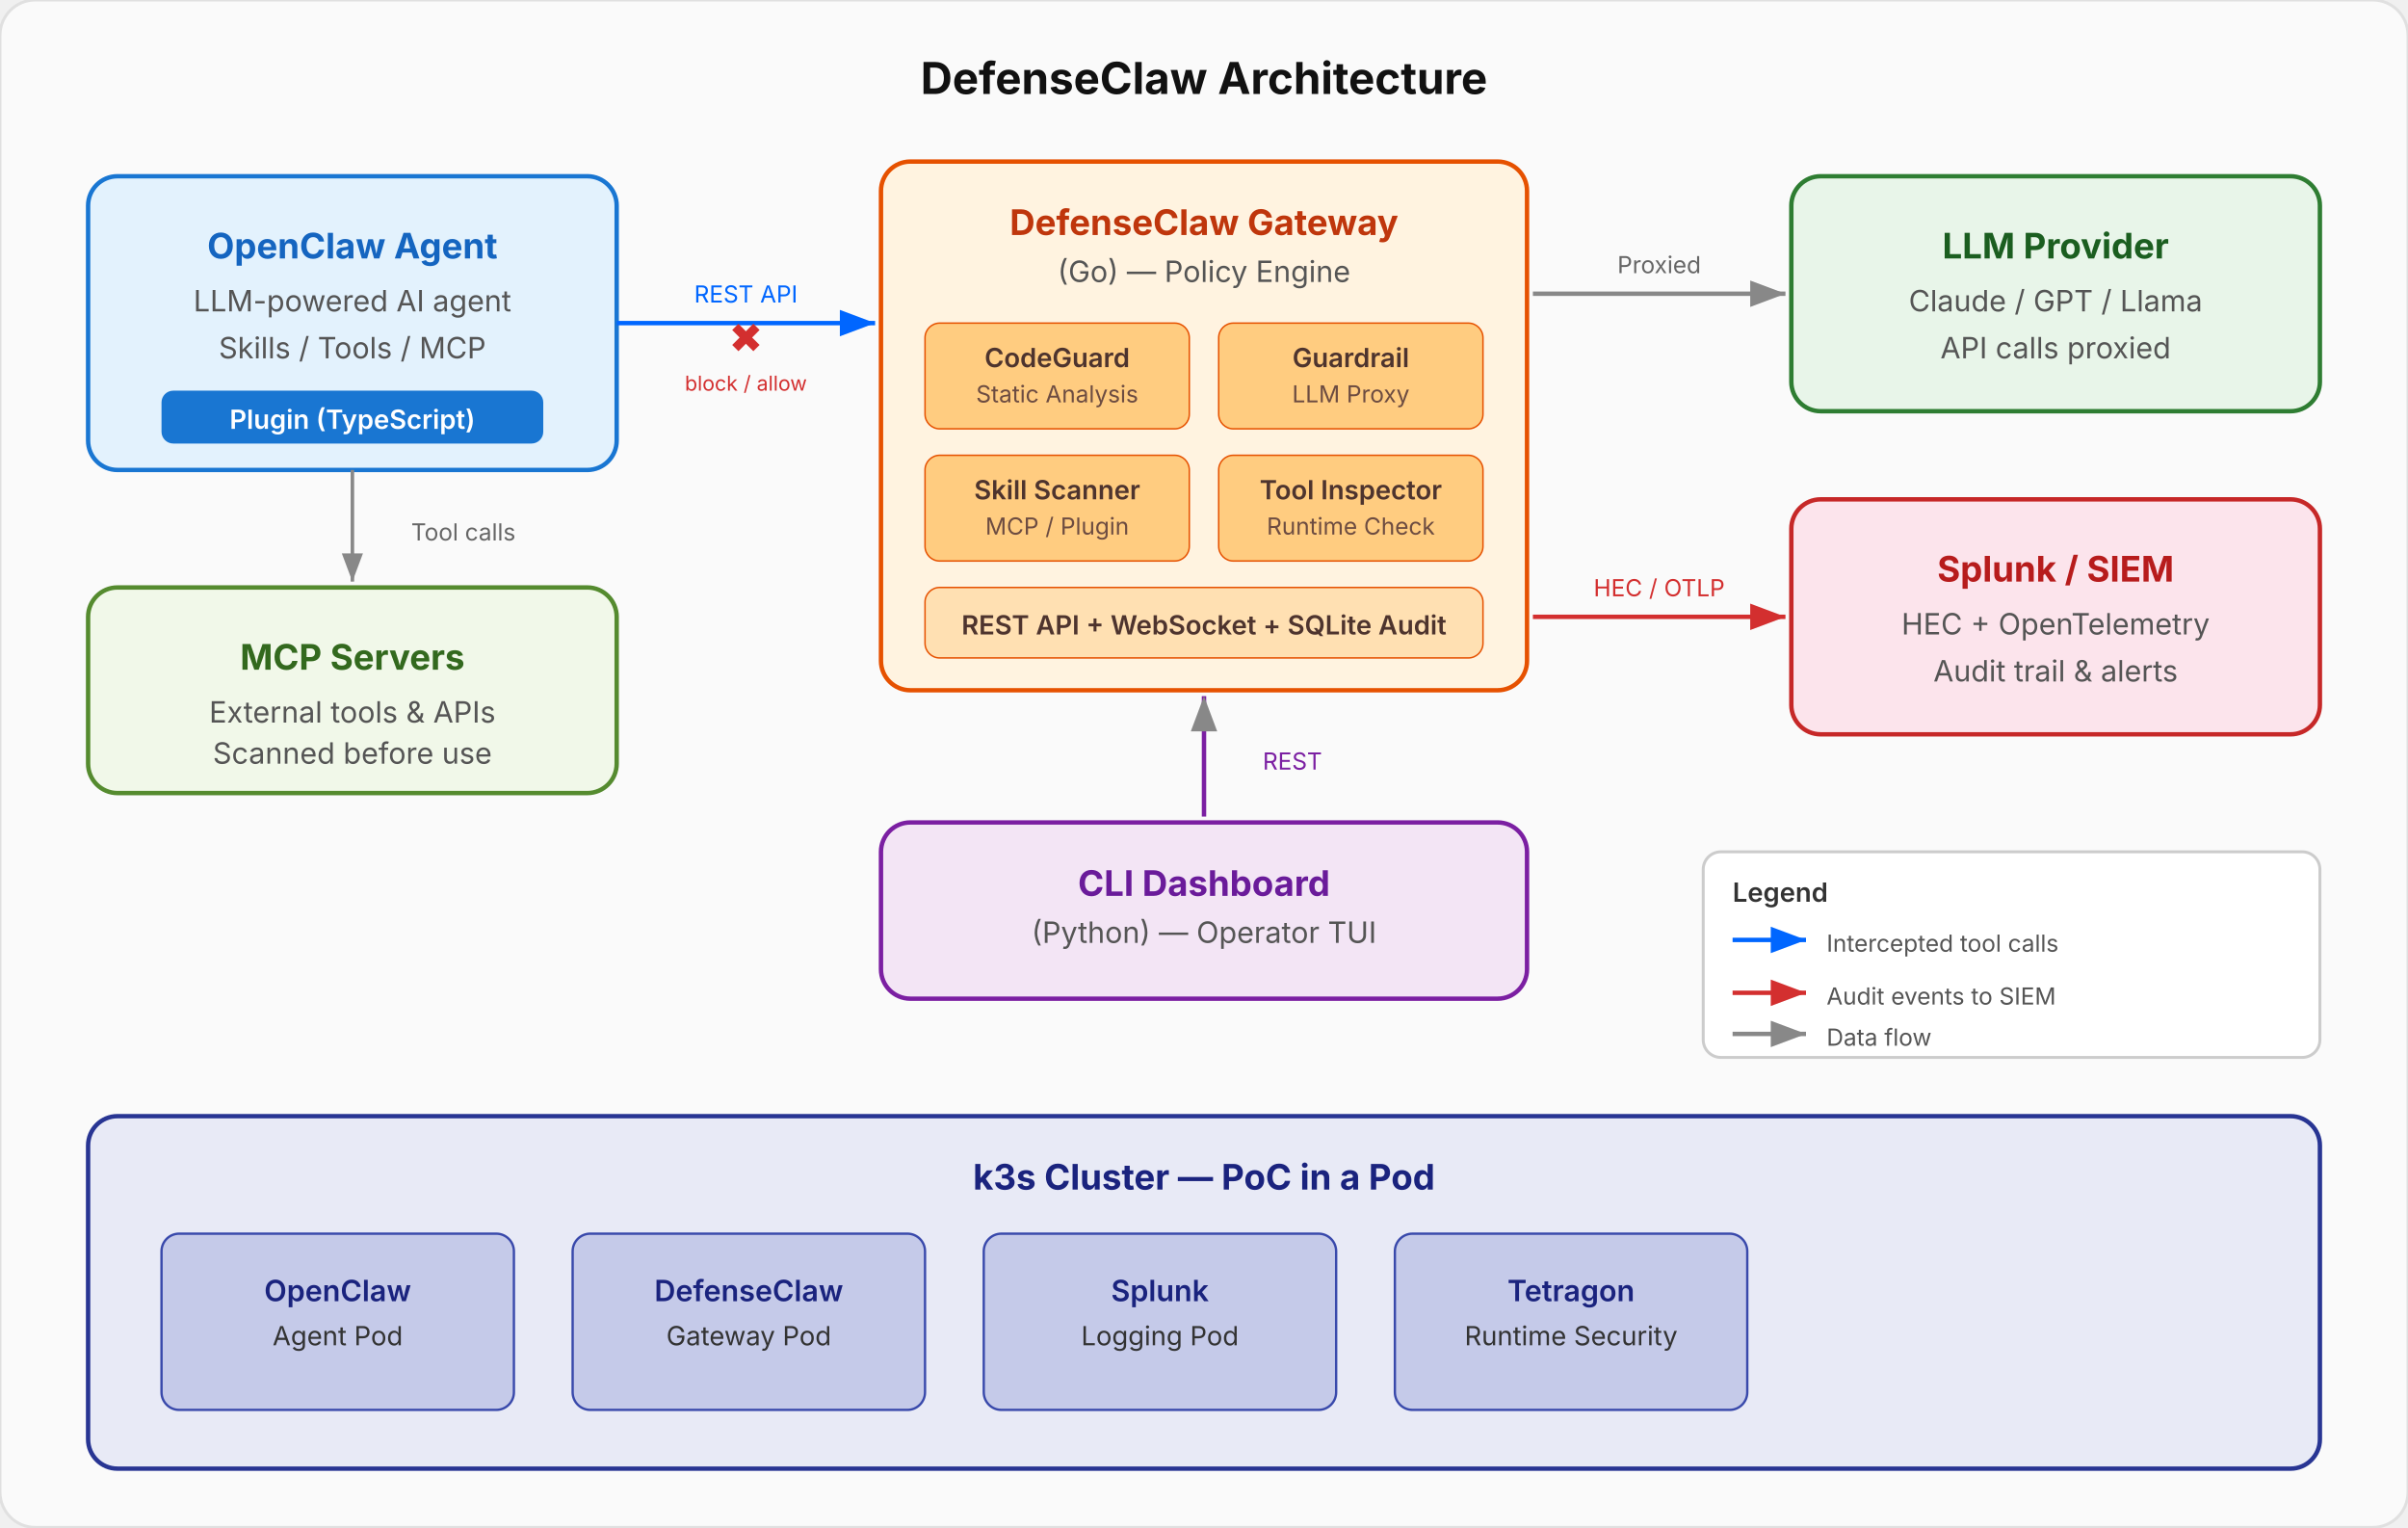
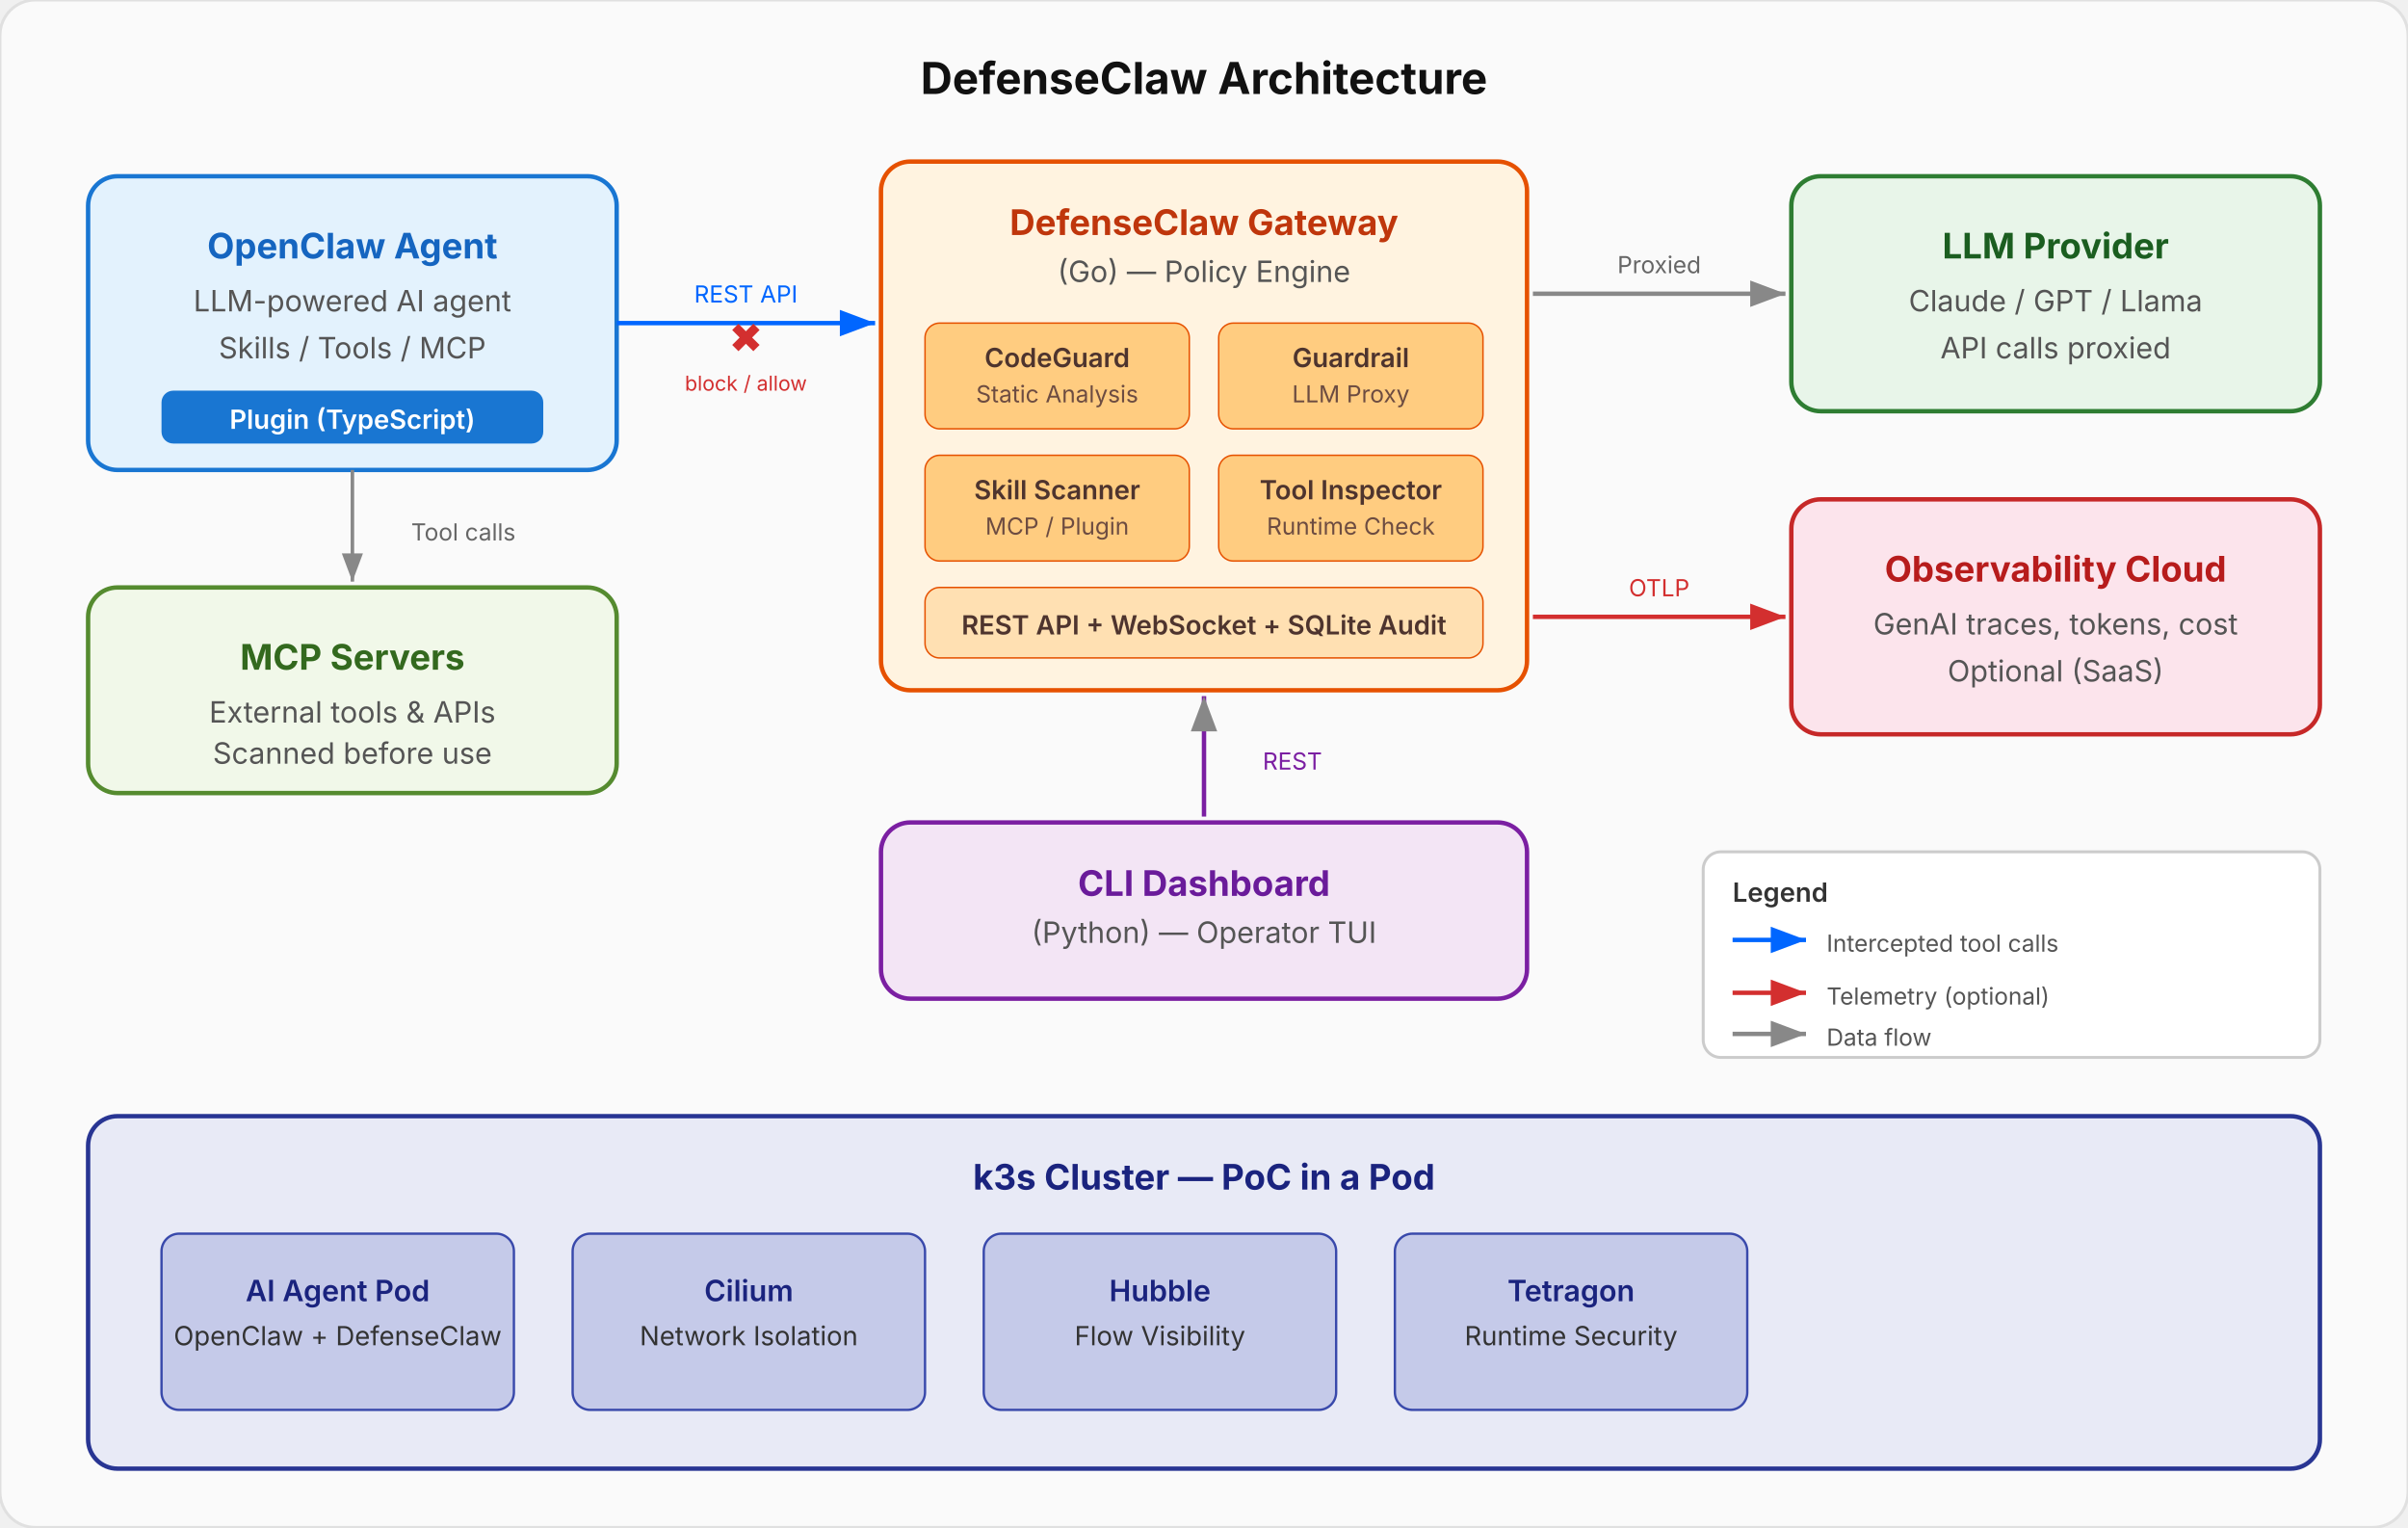
<svg xmlns="http://www.w3.org/2000/svg" viewBox="0 0 820 520" font-family="Inter, system-ui, sans-serif">
  <defs>
    <marker id="arrow" markerWidth="8" markerHeight="6" refX="8" refY="3" orient="auto">
      <path d="M0,0 L8,3 L0,6 Z" fill="#888" />
    </marker>
    <marker id="arrow-blue" markerWidth="8" markerHeight="6" refX="8" refY="3" orient="auto">
      <path d="M0,0 L8,3 L0,6 Z" fill="#0066ff" />
    </marker>
    <marker id="arrow-red" markerWidth="8" markerHeight="6" refX="8" refY="3" orient="auto">
      <path d="M0,0 L8,3 L0,6 Z" fill="#d32f2f" />
    </marker>
  </defs>
  <rect width="820" height="520" rx="12" fill="#fafafa" stroke="#e0e0e0" />
  <text x="410" y="32" text-anchor="middle" font-size="15" font-weight="700" fill="#111">DefenseClaw Architecture</text>
  <rect x="30" y="60" width="180" height="100" rx="10" fill="#e3f2fd" stroke="#1976d2" stroke-width="1.5" />
  <text x="120" y="88" text-anchor="middle" font-size="12" font-weight="700" fill="#1565c0">OpenClaw Agent</text>
  <text x="120" y="106" text-anchor="middle" font-size="10" fill="#555">LLM-powered AI agent</text>
  <text x="120" y="122" text-anchor="middle" font-size="10" fill="#555">Skills / Tools / MCP</text>
  <rect x="55" y="133" width="130" height="18" rx="4" fill="#1976d2" />
  <text x="120" y="146" text-anchor="middle" font-size="9" font-weight="600" fill="#fff">Plugin (TypeScript)</text>
  <rect x="300" y="55" width="220" height="180" rx="10" fill="#fff3e0" stroke="#e65100" stroke-width="1.5" />
  <text x="410" y="80" text-anchor="middle" font-size="12" font-weight="700" fill="#bf360c">DefenseClaw Gateway</text>
  <text x="410" y="96" text-anchor="middle" font-size="10" fill="#555">(Go) — Policy Engine</text>
  <rect x="315" y="110" width="90" height="36" rx="5" fill="#ffcc80" stroke="#e65100" stroke-width="0.5" />
  <text x="360" y="125" text-anchor="middle" font-size="9" font-weight="600" fill="#4e342e">CodeGuard</text>
  <text x="360" y="137" text-anchor="middle" font-size="8" fill="#6d4c41">Static Analysis</text>
  <rect x="415" y="110" width="90" height="36" rx="5" fill="#ffcc80" stroke="#e65100" stroke-width="0.5" />
  <text x="460" y="125" text-anchor="middle" font-size="9" font-weight="600" fill="#4e342e">Guardrail</text>
  <text x="460" y="137" text-anchor="middle" font-size="8" fill="#6d4c41">LLM Proxy</text>
  <rect x="315" y="155" width="90" height="36" rx="5" fill="#ffcc80" stroke="#e65100" stroke-width="0.5" />
  <text x="360" y="170" text-anchor="middle" font-size="9" font-weight="600" fill="#4e342e">Skill Scanner</text>
  <text x="360" y="182" text-anchor="middle" font-size="8" fill="#6d4c41">MCP / Plugin</text>
  <rect x="415" y="155" width="90" height="36" rx="5" fill="#ffcc80" stroke="#e65100" stroke-width="0.5" />
  <text x="460" y="170" text-anchor="middle" font-size="9" font-weight="600" fill="#4e342e">Tool Inspector</text>
  <text x="460" y="182" text-anchor="middle" font-size="8" fill="#6d4c41">Runtime Check</text>
  <rect x="315" y="200" width="190" height="24" rx="5" fill="#ffe0b2" stroke="#e65100" stroke-width="0.5" />
  <text x="410" y="216" text-anchor="middle" font-size="9" font-weight="600" fill="#4e342e">REST API + WebSocket + SQLite Audit</text>
  <rect x="300" y="280" width="220" height="60" rx="10" fill="#f3e5f5" stroke="#7b1fa2" stroke-width="1.5" />
  <text x="410" y="305" text-anchor="middle" font-size="12" font-weight="700" fill="#6a1b9a">CLI Dashboard</text>
  <text x="410" y="321" text-anchor="middle" font-size="10" fill="#555">(Python) — Operator TUI</text>
  <rect x="610" y="60" width="180" height="80" rx="10" fill="#e8f5e9" stroke="#2e7d32" stroke-width="1.5" />
  <text x="700" y="88" text-anchor="middle" font-size="12" font-weight="700" fill="#1b5e20">LLM Provider</text>
  <text x="700" y="106" text-anchor="middle" font-size="10" fill="#555">Claude / GPT / Llama</text>
  <text x="700" y="122" text-anchor="middle" font-size="10" fill="#555">API calls proxied</text>
  <rect x="610" y="170" width="180" height="80" rx="10" fill="#fce4ec" stroke="#c62828" stroke-width="1.5" />
-   <text x="700" y="198" text-anchor="middle" font-size="12" font-weight="700" fill="#b71c1c">Splunk / SIEM</text>
-   <text x="700" y="216" text-anchor="middle" font-size="10" fill="#555">HEC + OpenTelemetry</text>
-   <text x="700" y="232" text-anchor="middle" font-size="10" fill="#555">Audit trail &amp; alerts</text>
+   <text x="700" y="198" text-anchor="middle" font-size="12" font-weight="700" fill="#b71c1c">Observability Cloud</text>
+   <text x="700" y="216" text-anchor="middle" font-size="10" fill="#555">GenAI traces, tokens, cost</text>
+   <text x="700" y="232" text-anchor="middle" font-size="10" fill="#555">Optional (SaaS)</text>
  <rect x="30" y="200" width="180" height="70" rx="10" fill="#f1f8e9" stroke="#558b2f" stroke-width="1.5" />
  <text x="120" y="228" text-anchor="middle" font-size="12" font-weight="700" fill="#33691e">MCP Servers</text>
  <text x="120" y="246" text-anchor="middle" font-size="10" fill="#555">External tools &amp; APIs</text>
  <text x="120" y="260" text-anchor="middle" font-size="10" fill="#555">Scanned before use</text>
  <rect x="30" y="380" width="760" height="120" rx="10" fill="#e8eaf6" stroke="#283593" stroke-width="1.5" />
  <text x="410" y="405" text-anchor="middle" font-size="12" font-weight="700" fill="#1a237e">k3s Cluster — PoC in a Pod</text>
  <rect x="55" y="420" width="120" height="60" rx="6" fill="#c5cae9" stroke="#3949ab" stroke-width="0.8" />
-   <text x="115" y="443" text-anchor="middle" font-size="10" font-weight="600" fill="#1a237e">OpenClaw</text>
-   <text x="115" y="458" text-anchor="middle" font-size="9" fill="#333">Agent Pod</text>
+   <text x="115" y="443" text-anchor="middle" font-size="10" font-weight="600" fill="#1a237e">AI Agent Pod</text>
+   <text x="115" y="458" text-anchor="middle" font-size="9" fill="#333">OpenClaw + DefenseClaw</text>
  <rect x="195" y="420" width="120" height="60" rx="6" fill="#c5cae9" stroke="#3949ab" stroke-width="0.8" />
-   <text x="255" y="443" text-anchor="middle" font-size="10" font-weight="600" fill="#1a237e">DefenseClaw</text>
-   <text x="255" y="458" text-anchor="middle" font-size="9" fill="#333">Gateway Pod</text>
+   <text x="255" y="443" text-anchor="middle" font-size="10" font-weight="600" fill="#1a237e">Cilium</text>
+   <text x="255" y="458" text-anchor="middle" font-size="9" fill="#333">Network Isolation</text>
  <rect x="335" y="420" width="120" height="60" rx="6" fill="#c5cae9" stroke="#3949ab" stroke-width="0.8" />
-   <text x="395" y="443" text-anchor="middle" font-size="10" font-weight="600" fill="#1a237e">Splunk</text>
-   <text x="395" y="458" text-anchor="middle" font-size="9" fill="#333">Logging Pod</text>
+   <text x="395" y="443" text-anchor="middle" font-size="10" font-weight="600" fill="#1a237e">Hubble</text>
+   <text x="395" y="458" text-anchor="middle" font-size="9" fill="#333">Flow Visibility</text>
  <rect x="475" y="420" width="120" height="60" rx="6" fill="#c5cae9" stroke="#3949ab" stroke-width="0.8" />
  <text x="535" y="443" text-anchor="middle" font-size="10" font-weight="600" fill="#1a237e">Tetragon</text>
  <text x="535" y="458" text-anchor="middle" font-size="9" fill="#333">Runtime Security</text>
  <line x1="210" y1="110" x2="298" y2="110" stroke="#0066ff" stroke-width="1.5" marker-end="url(#arrow-blue)" />
  <text x="254" y="103" text-anchor="middle" font-size="8" fill="#0066ff">REST API</text>
  <line x1="522" y1="100" x2="608" y2="100" stroke="#888" stroke-width="1.5" marker-end="url(#arrow)" />
  <text x="565" y="93" text-anchor="middle" font-size="8" fill="#666">Proxied</text>
  <line x1="522" y1="210" x2="608" y2="210" stroke="#d32f2f" stroke-width="1.5" marker-end="url(#arrow-red)" />
-   <text x="565" y="203" text-anchor="middle" font-size="8" fill="#d32f2f">HEC / OTLP</text>
+   <text x="565" y="203" text-anchor="middle" font-size="8" fill="#d32f2f">OTLP</text>
  <line x1="410" y1="278" x2="410" y2="237" stroke="#7b1fa2" stroke-width="1.5" marker-end="url(#arrow)" />
  <text x="430" y="262" font-size="8" fill="#7b1fa2">REST</text>
  <line x1="120" y1="160" x2="120" y2="198" stroke="#888" stroke-width="1.2" marker-end="url(#arrow)" />
  <text x="140" y="184" font-size="8" fill="#666">Tool calls</text>
  <text x="254" y="120" text-anchor="middle" font-size="14" fill="#d32f2f">✖</text>
  <text x="254" y="133" text-anchor="middle" font-size="7" fill="#d32f2f">block / allow</text>
  <rect x="580" y="290" width="210" height="70" rx="6" fill="#fff" stroke="#ccc" />
  <text x="590" y="307" font-size="9" font-weight="600" fill="#333">Legend</text>
  <line x1="590" y1="320" x2="615" y2="320" stroke="#0066ff" stroke-width="1.5" marker-end="url(#arrow-blue)" />
  <text x="622" y="324" font-size="8" fill="#555">Intercepted tool calls</text>
  <line x1="590" y1="338" x2="615" y2="338" stroke="#d32f2f" stroke-width="1.5" marker-end="url(#arrow-red)" />
-   <text x="622" y="342" font-size="8" fill="#555">Audit events to SIEM</text>
+   <text x="622" y="342" font-size="8" fill="#555">Telemetry (optional)</text>
  <line x1="590" y1="352" x2="615" y2="352" stroke="#888" stroke-width="1.5" marker-end="url(#arrow)" />
  <text x="622" y="356" font-size="8" fill="#555">Data flow</text>
</svg>
